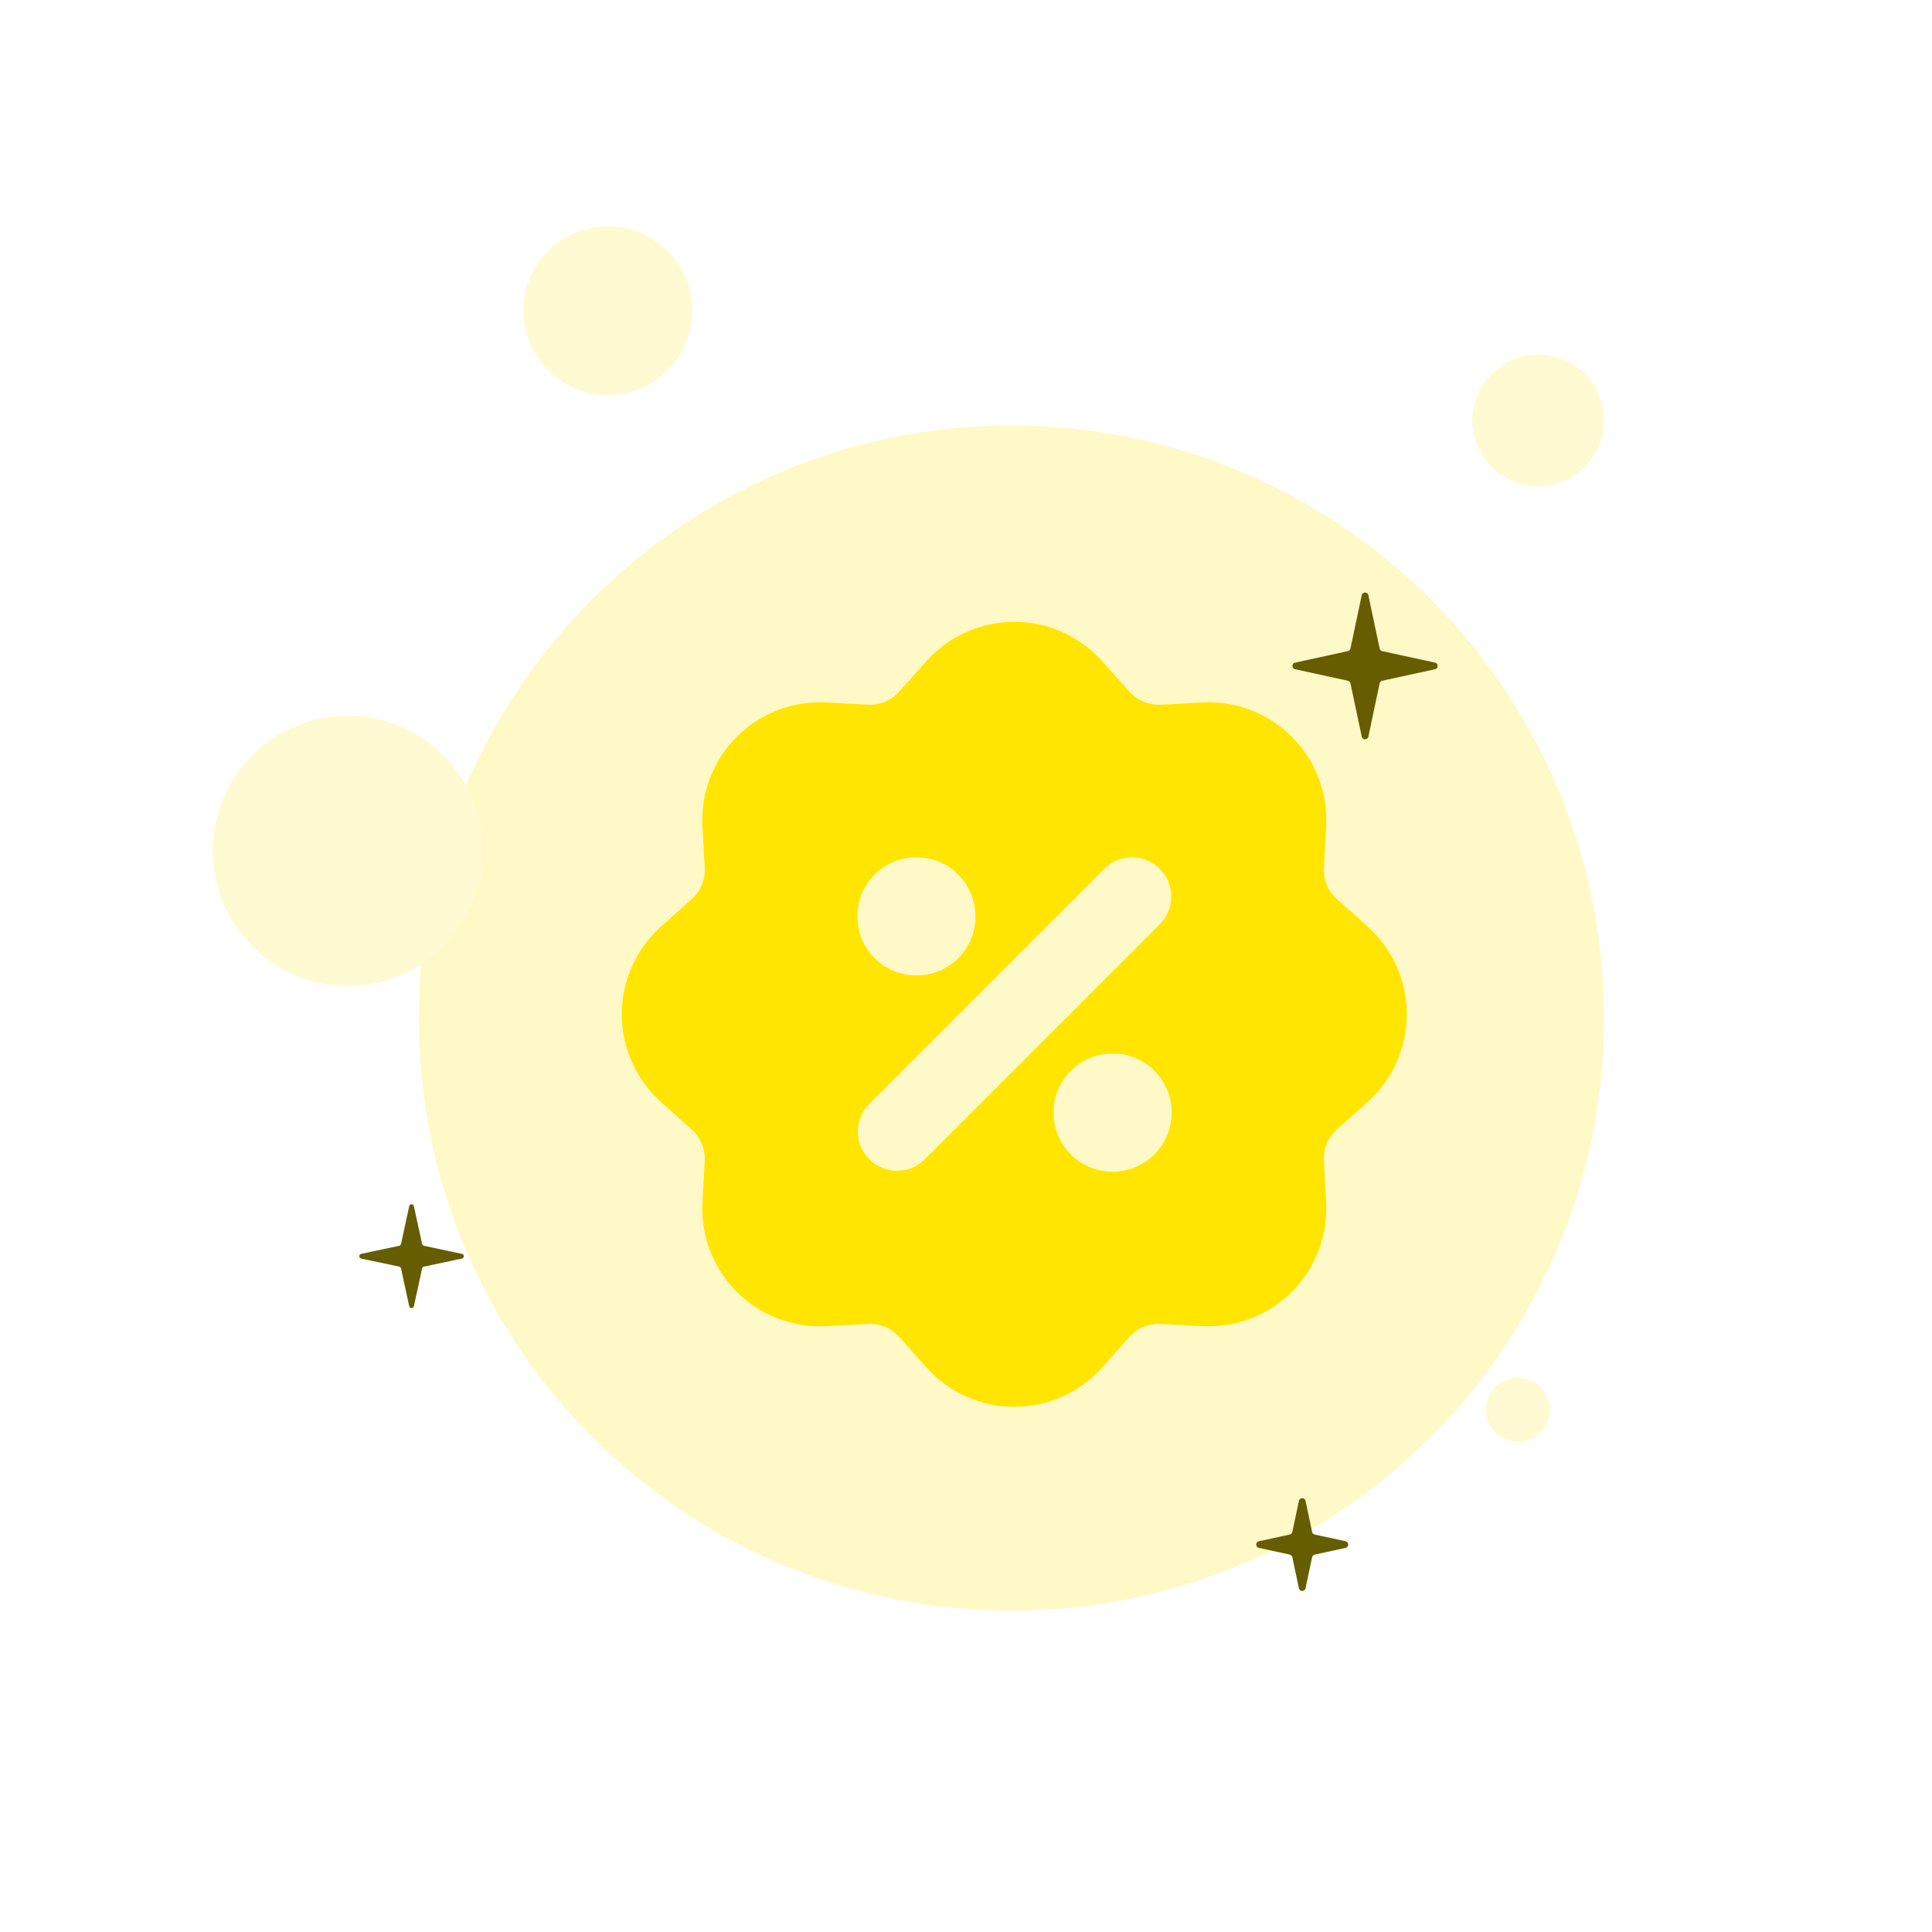
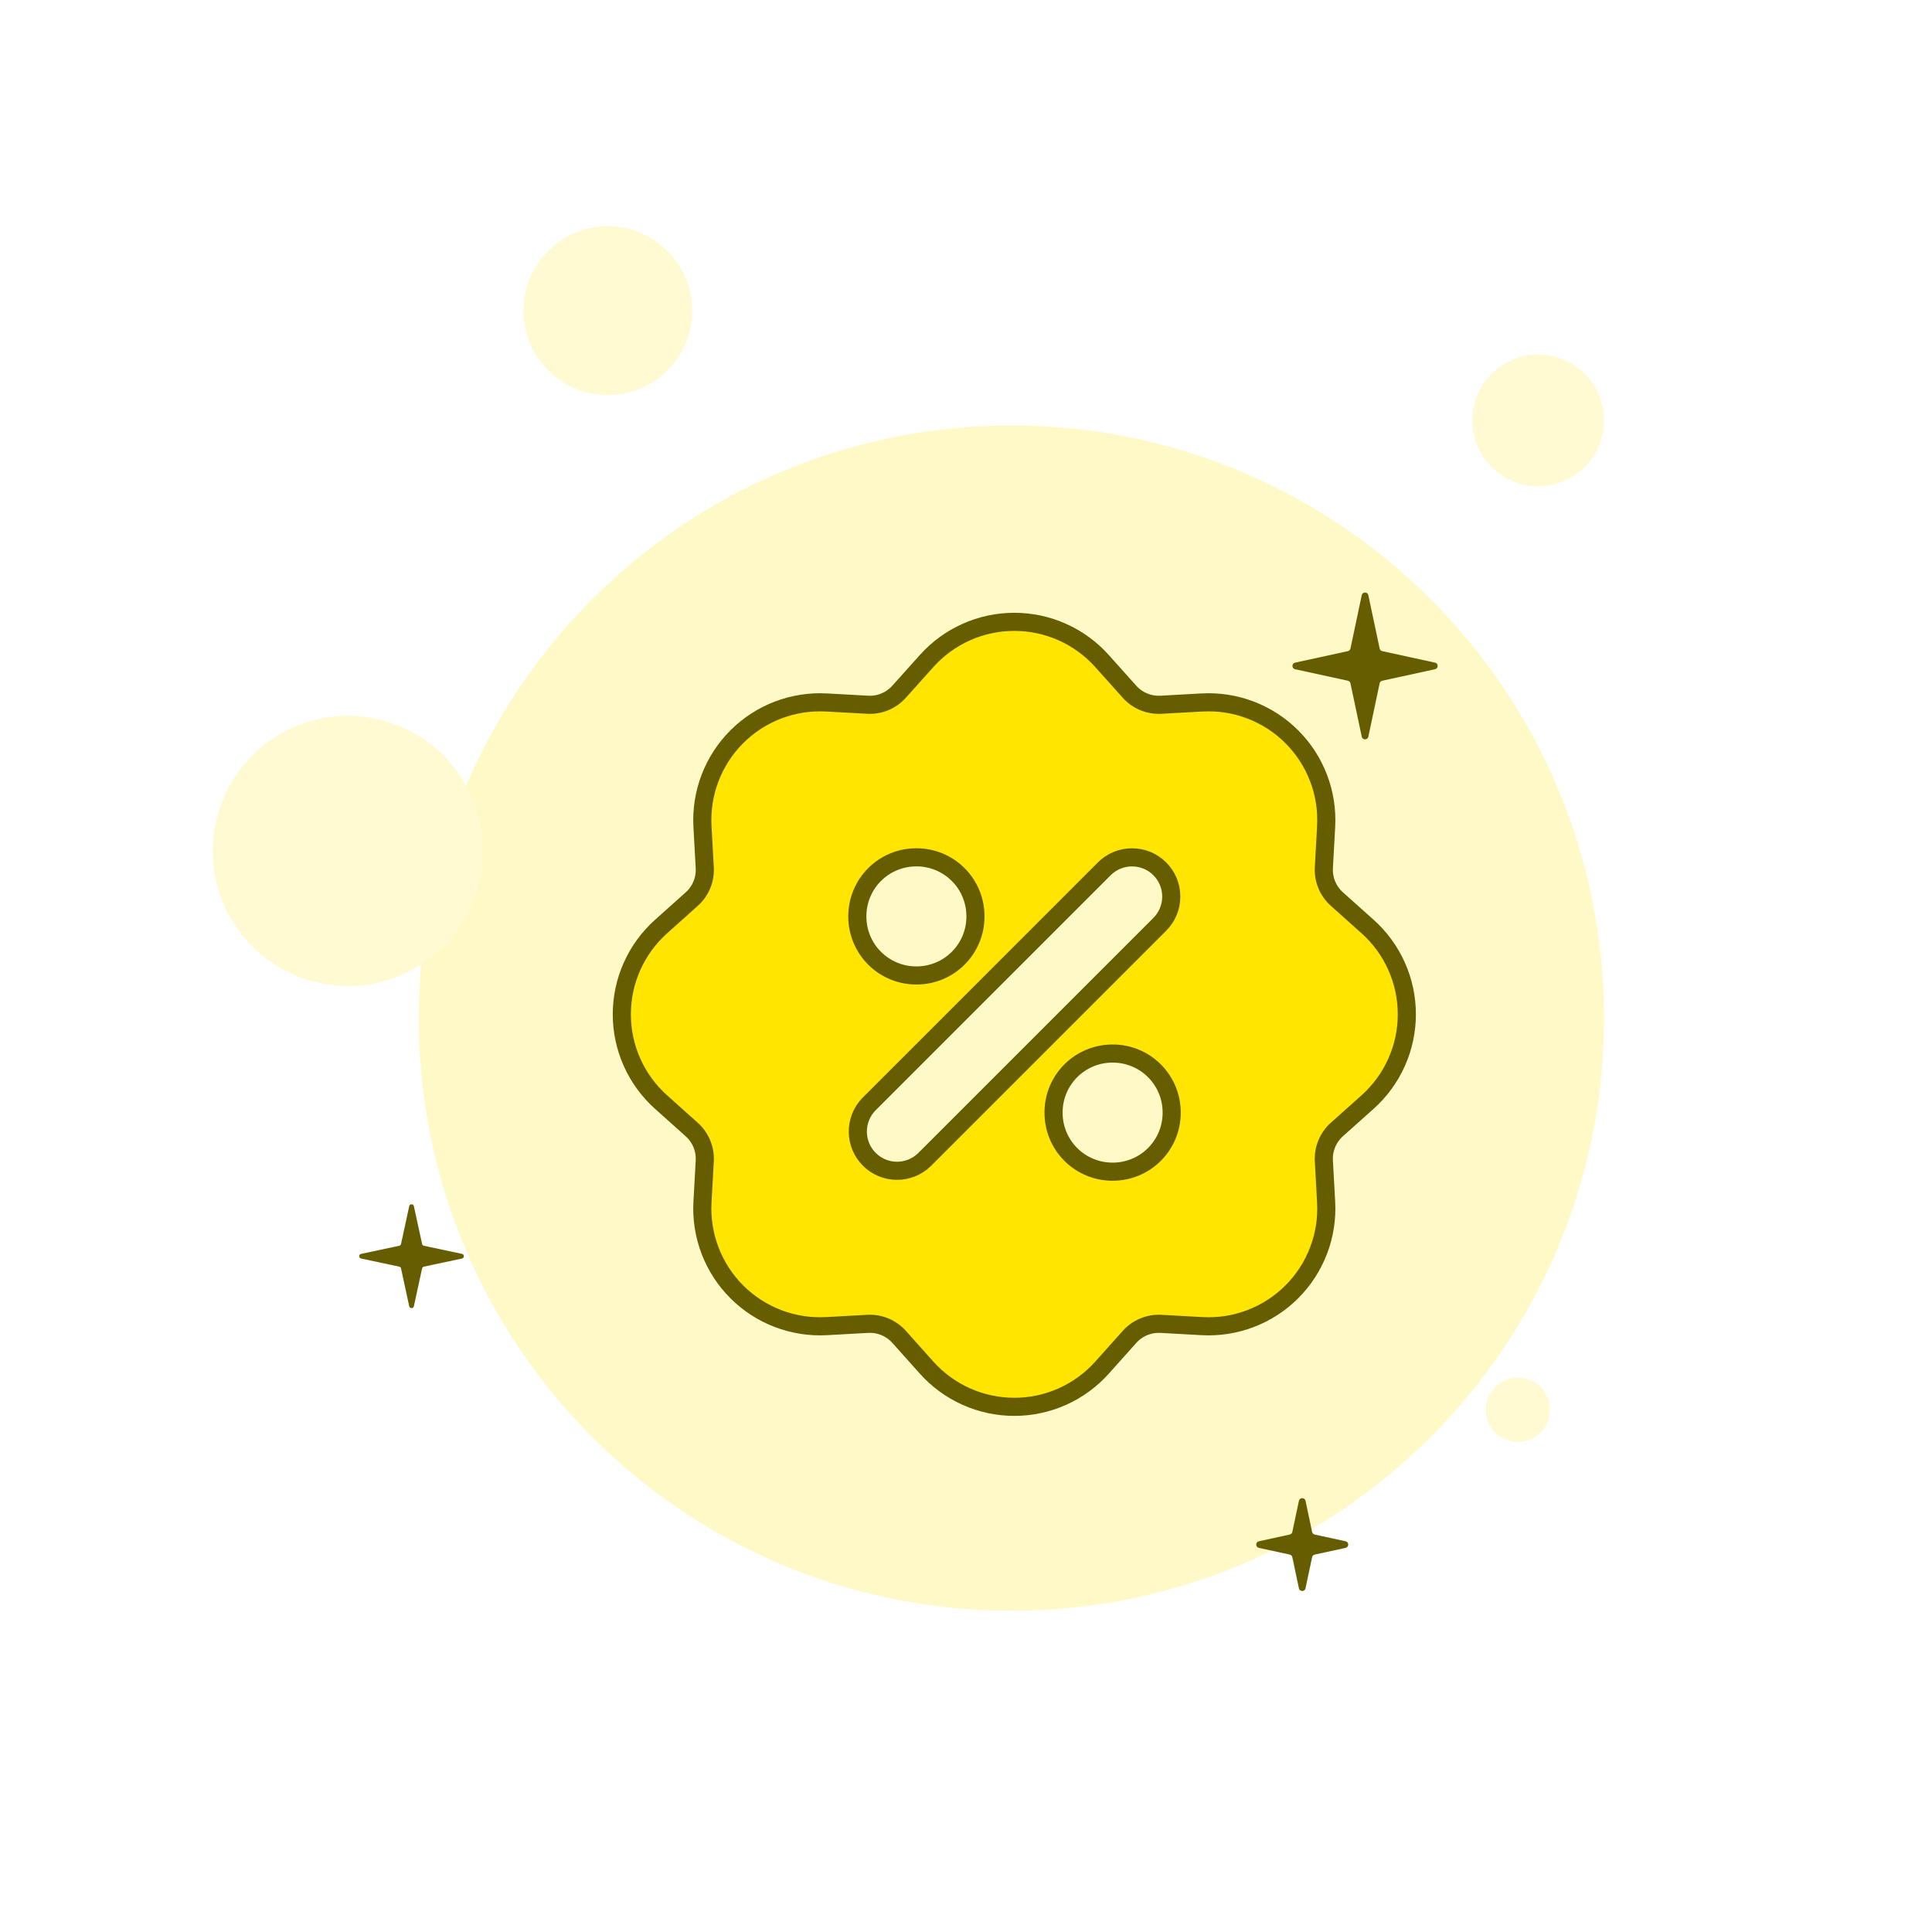
<svg xmlns="http://www.w3.org/2000/svg" width="160" height="160" viewBox="0 0 160 160" fill="none">
  <rect width="160" height="160" fill="white" />
  <circle cx="83.759" cy="84.315" r="49.079" fill="#FFE500" fill-opacity="0.22" />
  <circle cx="28.807" cy="70.471" r="11.186" fill="#FFFAD1" />
  <circle cx="50.339" cy="25.727" r="6.991" fill="#FFFAD1" />
  <circle cx="127.385" cy="34.816" r="5.453" fill="#FFFAD1" />
  <circle cx="125.707" cy="116.754" r="2.657" fill="#FFFAD1" />
  <path d="M29.908 104.227C29.7 104.182 29.7 103.885 29.908 103.841L33.06 103.17C33.136 103.154 33.195 103.095 33.212 103.019L33.89 99.89C33.935 99.682 34.231 99.682 34.276 99.89L34.955 103.019C34.971 103.095 35.031 103.154 35.106 103.17L38.258 103.841C38.467 103.885 38.467 104.182 38.258 104.227L35.106 104.897C35.031 104.913 34.971 104.972 34.955 105.048L34.276 108.178C34.231 108.385 33.935 108.385 33.89 108.178L33.212 105.048C33.195 104.972 33.136 104.913 33.06 104.897L29.908 104.227Z" fill="#665C00" />
  <path d="M107.571 124.293C107.633 123.997 108.055 123.997 108.118 124.293L108.663 126.869C108.686 126.977 108.77 127.061 108.877 127.084L111.435 127.641C111.728 127.705 111.728 128.124 111.435 128.188L108.877 128.745C108.77 128.768 108.686 128.853 108.663 128.96L108.118 131.537C108.055 131.832 107.633 131.832 107.571 131.537L107.025 128.96C107.003 128.853 106.919 128.768 106.811 128.745L104.254 128.188C103.961 128.124 103.961 127.705 104.254 127.641L106.811 127.084C106.919 127.061 107.003 126.977 107.025 126.869L107.571 124.293Z" fill="#665C00" />
-   <path fill-rule="evenodd" clip-rule="evenodd" d="M76.737 54.744C77.651 53.722 78.771 52.905 80.022 52.346C81.274 51.787 82.63 51.498 84.001 51.498C85.371 51.498 86.727 51.787 87.979 52.346C89.23 52.905 90.35 53.722 91.264 54.744L93.539 57.285C93.864 57.649 94.267 57.935 94.718 58.121C95.168 58.308 95.656 58.391 96.142 58.364L99.555 58.176C100.923 58.1 102.292 58.315 103.572 58.804C104.852 59.294 106.015 60.048 106.984 61.017C107.953 61.986 108.707 63.148 109.196 64.428C109.686 65.708 109.9 67.077 109.825 68.446L109.637 71.858C109.61 72.345 109.693 72.831 109.88 73.281C110.067 73.731 110.352 74.133 110.716 74.458L113.26 76.733C114.282 77.648 115.1 78.767 115.659 80.019C116.219 81.271 116.508 82.627 116.508 83.999C116.508 85.37 116.219 86.726 115.659 87.978C115.1 89.23 114.282 90.349 113.26 91.264L110.716 93.539C110.352 93.864 110.066 94.267 109.879 94.718C109.692 95.168 109.609 95.655 109.637 96.142L109.825 99.555C109.9 100.923 109.686 102.292 109.196 103.572C108.707 104.852 107.953 106.015 106.984 106.984C106.015 107.953 104.852 108.707 103.572 109.196C102.292 109.686 100.923 109.9 99.555 109.825L96.142 109.636C95.656 109.61 95.17 109.693 94.72 109.88C94.27 110.066 93.867 110.352 93.543 110.715L91.267 113.26C90.353 114.282 89.233 115.099 87.981 115.659C86.729 116.219 85.374 116.508 84.002 116.508C82.631 116.508 81.275 116.219 80.023 115.659C78.771 115.099 77.651 114.282 76.737 113.26L74.462 110.715C74.137 110.351 73.734 110.066 73.283 109.879C72.832 109.692 72.346 109.609 71.859 109.636L68.446 109.825C67.078 109.9 65.709 109.686 64.429 109.196C63.149 108.707 61.986 107.953 61.017 106.984C60.048 106.015 59.294 104.852 58.805 103.572C58.315 102.292 58.101 100.923 58.176 99.555L58.364 96.142C58.391 95.656 58.308 95.169 58.121 94.719C57.934 94.269 57.649 93.867 57.285 93.542L54.744 91.267C53.722 90.353 52.905 89.233 52.345 87.981C51.785 86.729 51.496 85.373 51.496 84.002C51.496 82.63 51.785 81.275 52.345 80.023C52.905 78.771 53.722 77.651 54.744 76.736L57.285 74.461C57.649 74.136 57.935 73.734 58.122 73.283C58.309 72.832 58.392 72.345 58.364 71.858L58.176 68.446C58.101 67.077 58.315 65.708 58.805 64.428C59.294 63.148 60.048 61.986 61.017 61.017C61.986 60.048 63.149 59.294 64.429 58.804C65.709 58.315 67.078 58.1 68.446 58.176L71.859 58.364C72.345 58.391 72.831 58.308 73.281 58.121C73.731 57.934 74.134 57.648 74.459 57.285L76.737 54.744ZM96.048 71.952C96.658 72.562 97 73.388 97 74.25C97 75.112 96.658 75.939 96.048 76.548L76.548 96.048C75.935 96.64 75.114 96.968 74.262 96.96C73.41 96.953 72.595 96.611 71.992 96.008C71.39 95.406 71.048 94.591 71.041 93.739C71.033 92.886 71.361 92.065 71.953 91.452L91.453 71.952C92.062 71.343 92.889 71.001 93.751 71.001C94.612 71.001 95.439 71.343 96.048 71.952ZM75.876 71C74.583 71 73.343 71.514 72.428 72.428C71.514 73.342 71.001 74.582 71.001 75.875V75.908C71.001 77.201 71.514 78.441 72.428 79.355C73.343 80.269 74.583 80.783 75.876 80.783H75.908C77.201 80.783 78.441 80.269 79.355 79.355C80.269 78.441 80.783 77.201 80.783 75.908V75.875C80.783 74.582 80.269 73.342 79.355 72.428C78.441 71.514 77.201 71 75.908 71H75.876ZM92.126 87.25C90.833 87.25 89.593 87.764 88.678 88.678C87.764 89.592 87.251 90.832 87.251 92.125V92.158C87.251 93.451 87.764 94.691 88.678 95.605C89.593 96.519 90.833 97.033 92.126 97.033H92.158C93.451 97.033 94.691 96.519 95.605 95.605C96.519 94.691 97.033 93.451 97.033 92.158V92.125C97.033 90.832 96.519 89.592 95.605 88.678C94.691 87.764 93.451 87.25 92.158 87.25H92.126Z" fill="#FFE500" />
+   <path fill-rule="evenodd" clip-rule="evenodd" d="M76.737 54.744C77.651 53.722 78.771 52.905 80.022 52.346C81.274 51.787 82.63 51.498 84.001 51.498C85.371 51.498 86.727 51.787 87.979 52.346C89.23 52.905 90.35 53.722 91.264 54.744L93.539 57.285C93.864 57.649 94.267 57.935 94.718 58.121C95.168 58.308 95.656 58.391 96.142 58.364L99.555 58.176C100.923 58.1 102.292 58.315 103.572 58.804C104.852 59.294 106.015 60.048 106.984 61.017C107.953 61.986 108.707 63.148 109.196 64.428C109.686 65.708 109.9 67.077 109.825 68.446L109.637 71.858C109.61 72.345 109.693 72.831 109.88 73.281C110.067 73.731 110.352 74.133 110.716 74.458L113.26 76.733C114.282 77.648 115.1 78.767 115.659 80.019C116.219 81.271 116.508 82.627 116.508 83.999C116.508 85.37 116.219 86.726 115.659 87.978C115.1 89.23 114.282 90.349 113.26 91.264L110.716 93.539C110.352 93.864 110.066 94.267 109.879 94.718C109.692 95.168 109.609 95.655 109.637 96.142L109.825 99.555C109.9 100.923 109.686 102.292 109.196 103.572C108.707 104.852 107.953 106.015 106.984 106.984C106.015 107.953 104.852 108.707 103.572 109.196C102.292 109.686 100.923 109.9 99.555 109.825L96.142 109.636C95.656 109.61 95.17 109.693 94.72 109.88C94.27 110.066 93.867 110.352 93.543 110.715L91.267 113.26C90.353 114.282 89.233 115.099 87.981 115.659C86.729 116.219 85.374 116.508 84.002 116.508C82.631 116.508 81.275 116.219 80.023 115.659C78.771 115.099 77.651 114.282 76.737 113.26L74.462 110.715C74.137 110.351 73.734 110.066 73.283 109.879C72.832 109.692 72.346 109.609 71.859 109.636L68.446 109.825C67.078 109.9 65.709 109.686 64.429 109.196C63.149 108.707 61.986 107.953 61.017 106.984C60.048 106.015 59.294 104.852 58.805 103.572C58.315 102.292 58.101 100.923 58.176 99.555L58.364 96.142C58.391 95.656 58.308 95.169 58.121 94.719C57.934 94.269 57.649 93.867 57.285 93.542L54.744 91.267C53.722 90.353 52.905 89.233 52.345 87.981C51.785 86.729 51.496 85.373 51.496 84.002C51.496 82.63 51.785 81.275 52.345 80.023C52.905 78.771 53.722 77.651 54.744 76.736L57.285 74.461C57.649 74.136 57.935 73.734 58.122 73.283C58.309 72.832 58.392 72.345 58.364 71.858L58.176 68.446C58.101 67.077 58.315 65.708 58.805 64.428C59.294 63.148 60.048 61.986 61.017 61.017C61.986 60.048 63.149 59.294 64.429 58.804C65.709 58.315 67.078 58.1 68.446 58.176L71.859 58.364C72.345 58.391 72.831 58.308 73.281 58.121C73.731 57.934 74.134 57.648 74.459 57.285L76.737 54.744ZM96.048 71.952C96.658 72.562 97 73.388 97 74.25C97 75.112 96.658 75.939 96.048 76.548L76.548 96.048C75.935 96.64 75.114 96.968 74.262 96.96C73.41 96.953 72.595 96.611 71.992 96.008C71.39 95.406 71.048 94.591 71.041 93.739C71.033 92.886 71.361 92.065 71.953 91.452L91.453 71.952C92.062 71.343 92.889 71.001 93.751 71.001C94.612 71.001 95.439 71.343 96.048 71.952ZM75.876 71C74.583 71 73.343 71.514 72.428 72.428C71.514 73.342 71.001 74.582 71.001 75.875V75.908C71.001 77.201 71.514 78.441 72.428 79.355C73.343 80.269 74.583 80.783 75.876 80.783H75.908C77.201 80.783 78.441 80.269 79.355 79.355C80.269 78.441 80.783 77.201 80.783 75.908V75.875C80.783 74.582 80.269 73.342 79.355 72.428C78.441 71.514 77.201 71 75.908 71H75.876ZM92.126 87.25C90.833 87.25 89.593 87.764 88.678 88.678C87.764 89.592 87.251 90.832 87.251 92.125V92.158C87.251 93.451 87.764 94.691 88.678 95.605C89.593 96.519 90.833 97.033 92.126 97.033H92.158C93.451 97.033 94.691 96.519 95.605 95.605C96.519 94.691 97.033 93.451 97.033 92.158V92.125C97.033 90.832 96.519 89.592 95.605 88.678C94.691 87.764 93.451 87.25 92.158 87.25H92.126Z" fill="#FFE500" stroke="#665C00" stroke-width="1.5" stroke-linejoin="round" stroke-linecap="round" />
  <path d="M112.774 49.292C112.837 48.997 113.259 48.997 113.321 49.292L114.256 53.709C114.279 53.817 114.363 53.901 114.47 53.924L118.841 54.877C119.134 54.94 119.134 55.359 118.841 55.423L114.47 56.375C114.363 56.399 114.279 56.483 114.256 56.59L113.321 61.007C113.259 61.303 112.837 61.303 112.774 61.007L111.839 56.59C111.816 56.483 111.733 56.399 111.625 56.375L107.254 55.423C106.961 55.359 106.961 54.94 107.254 54.877L111.625 53.924C111.733 53.901 111.816 53.817 111.839 53.709L112.774 49.292Z" fill="#665C00" />
</svg>
